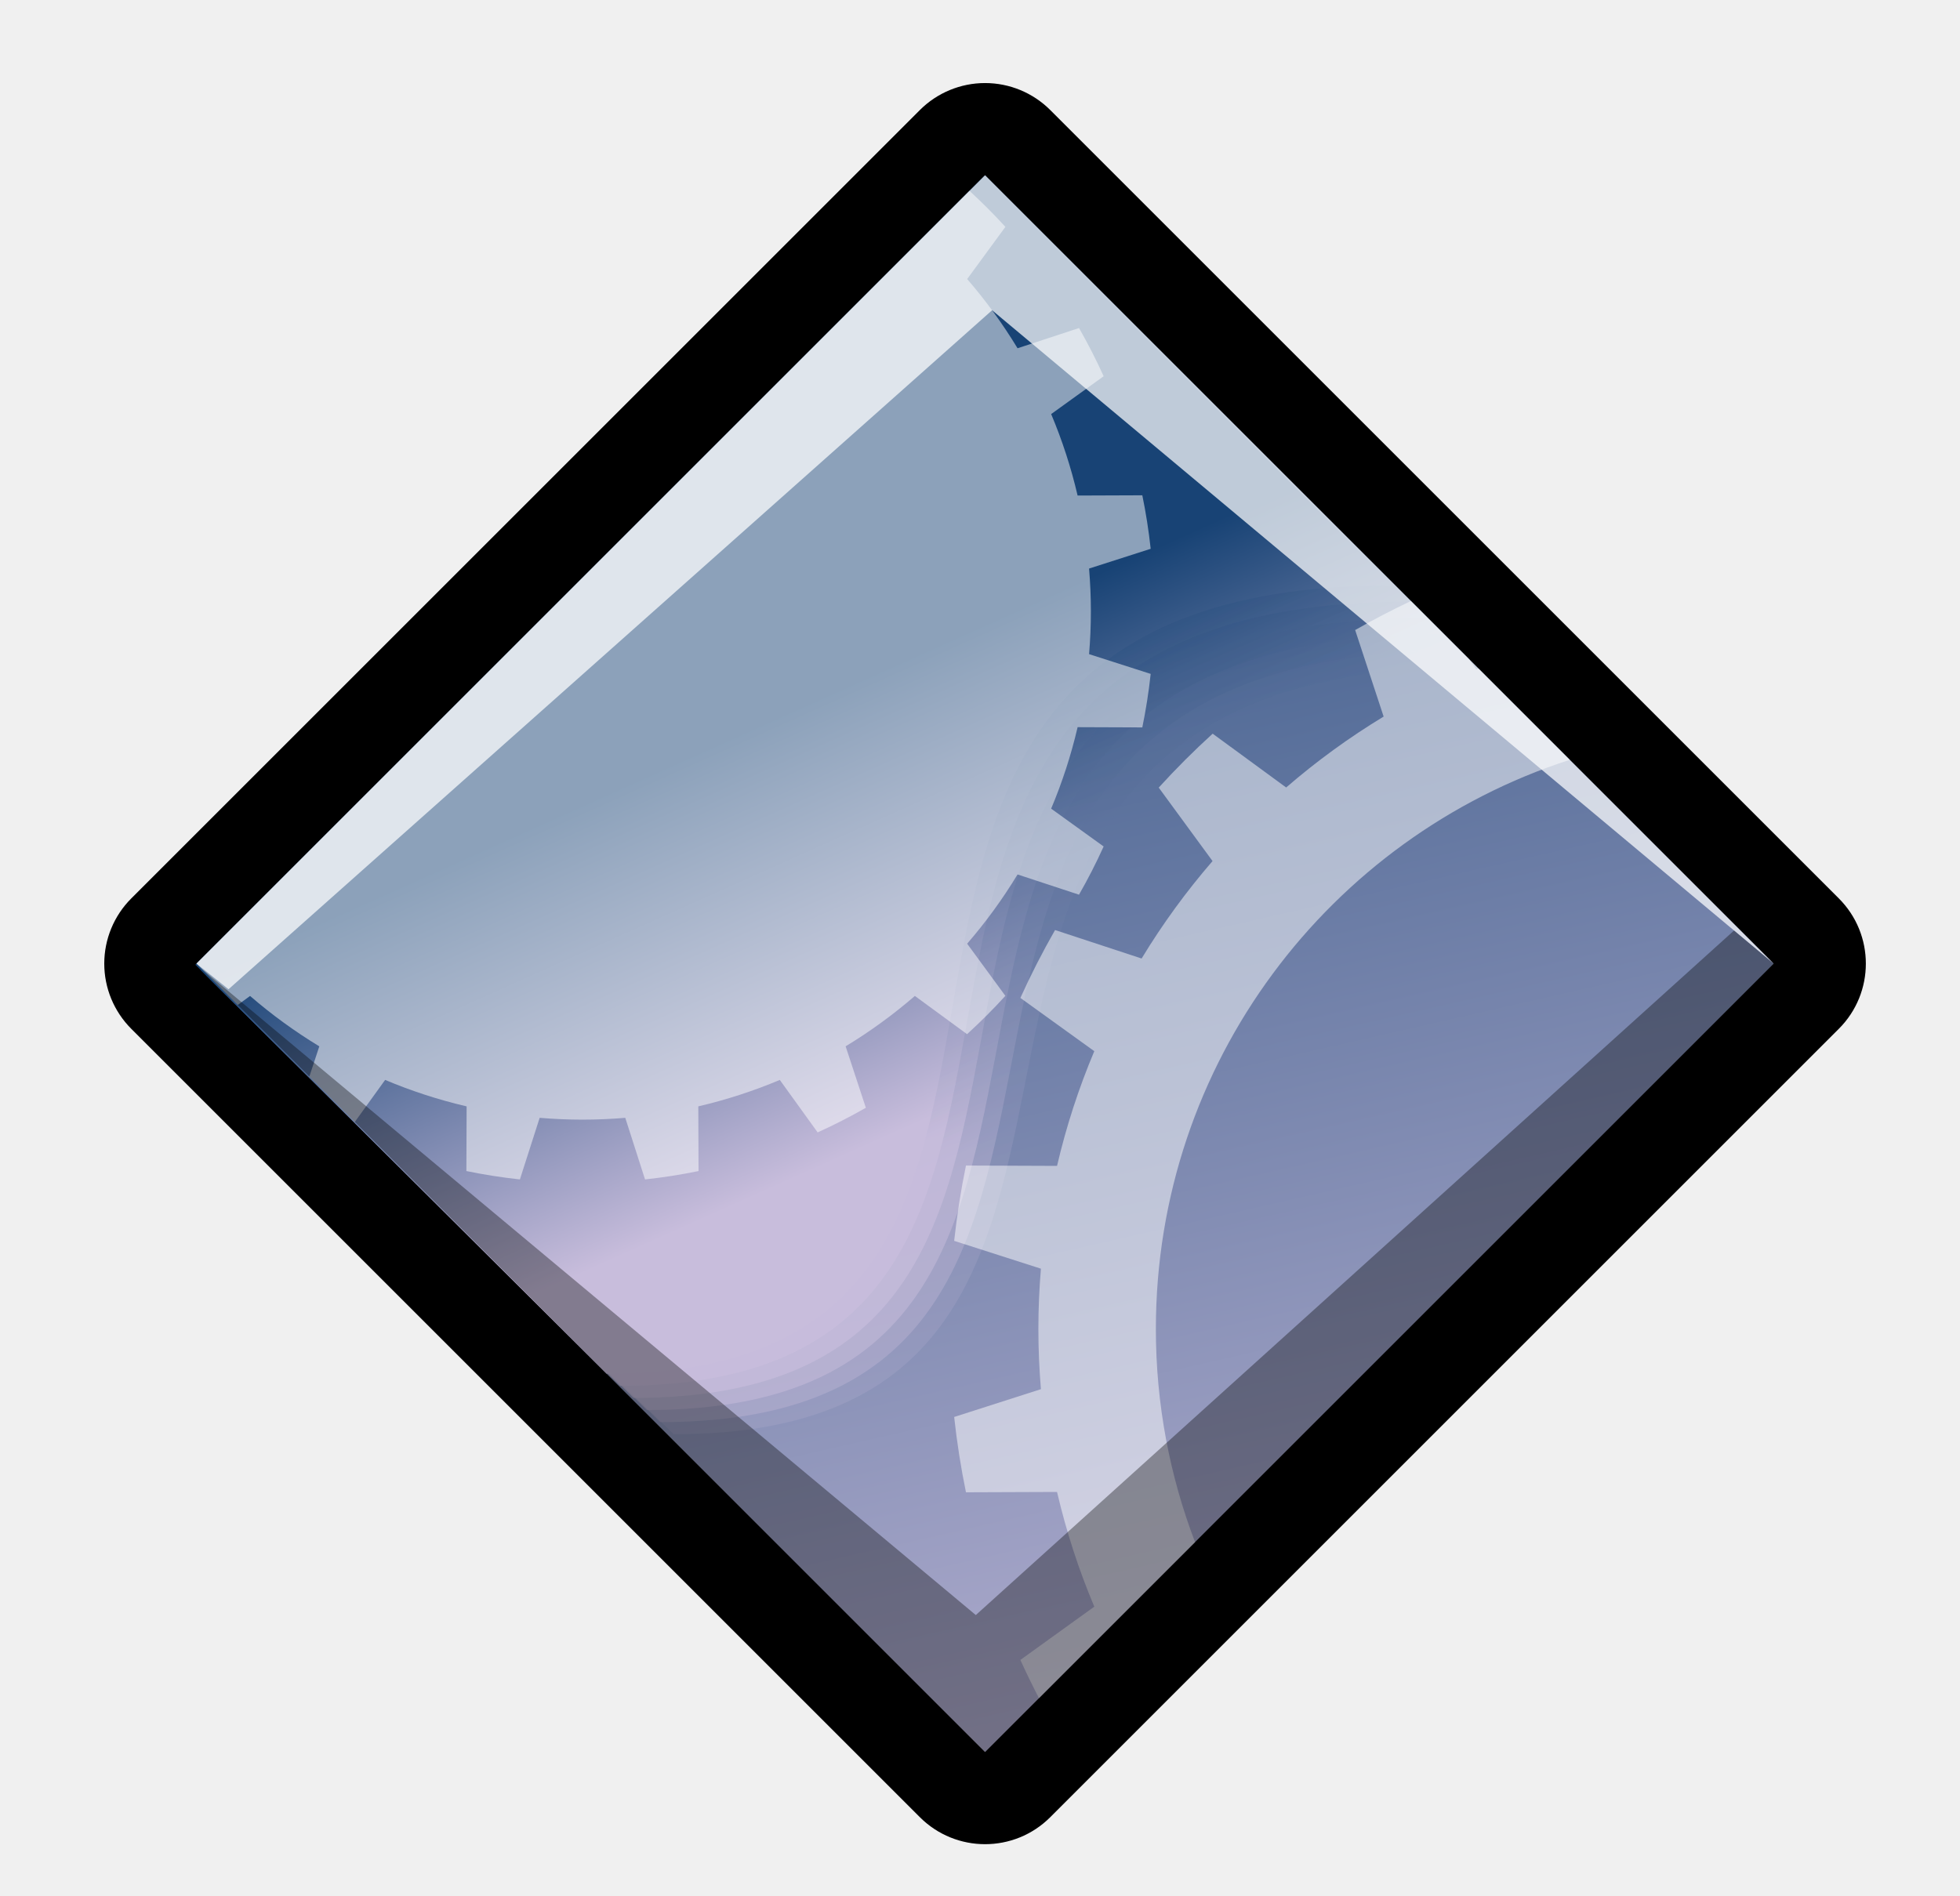
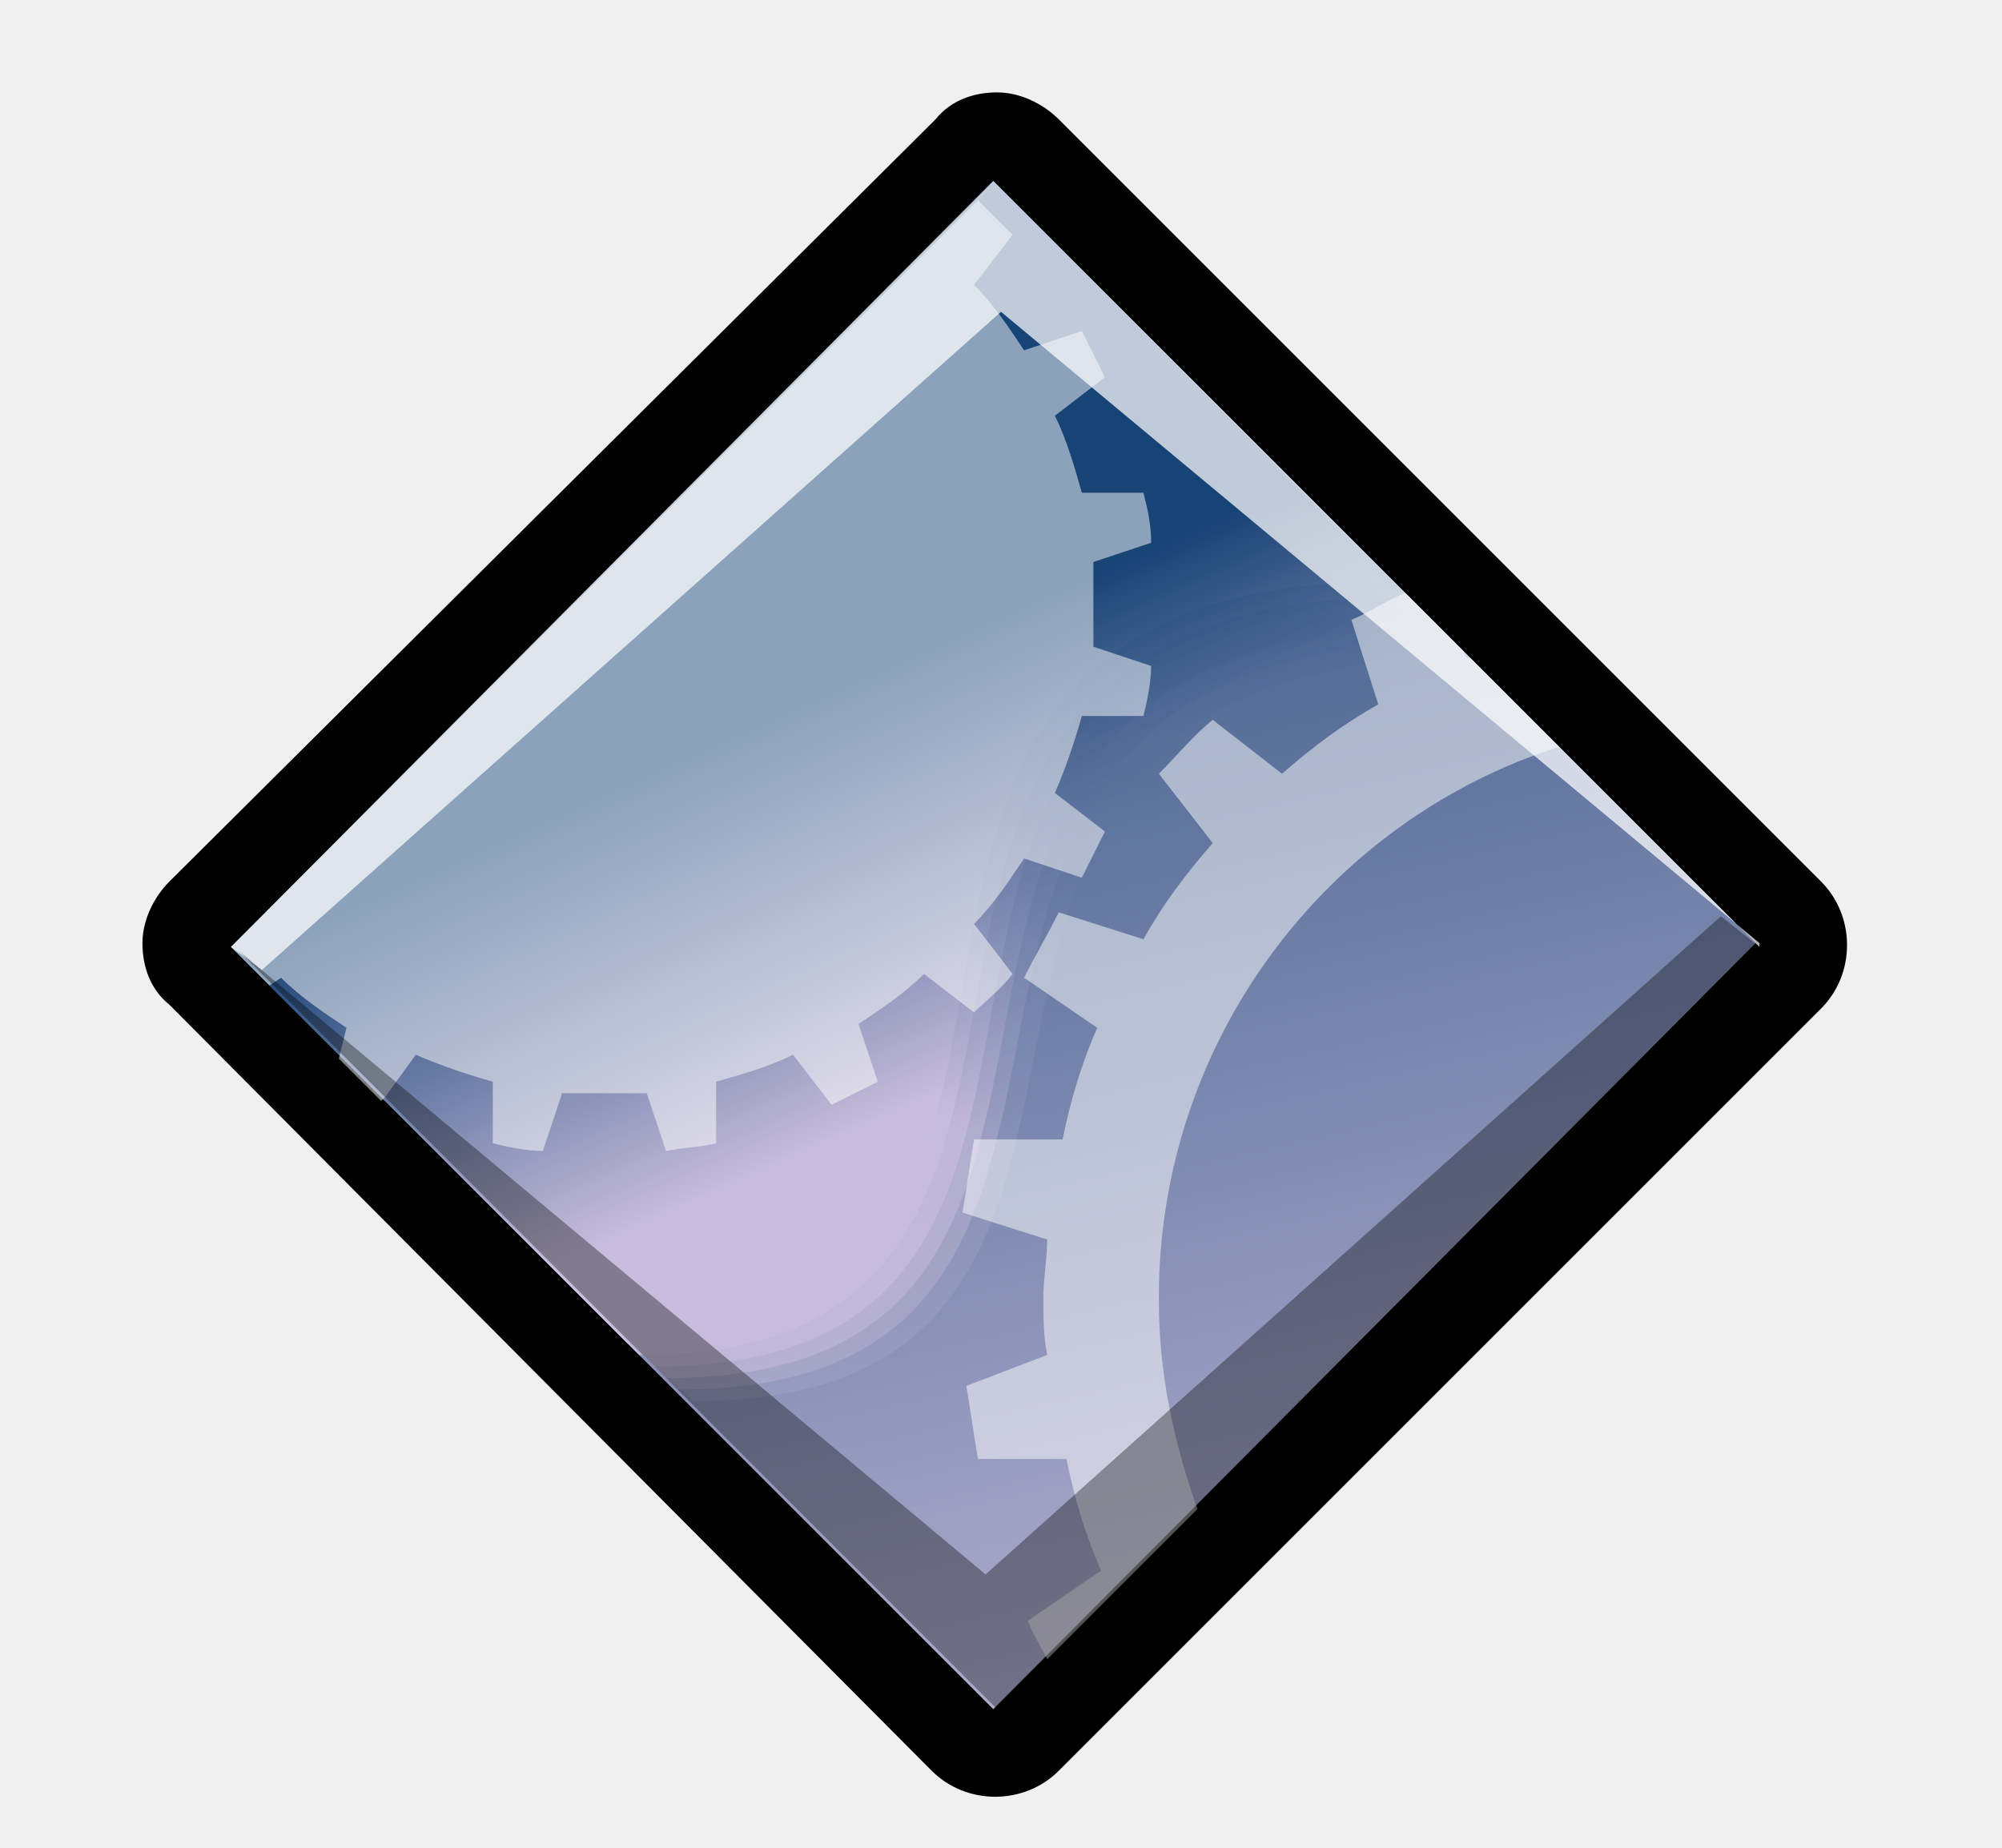
- <svg width="246.593pt" height="238.547pt" viewBox="0 0 246.593 238.547" xml:space="preserve">
+ <svg width="52px" height="48px" viewBox="0 0 52 48" xml:space="preserve">
  <g id="Layer_x0020_1" style="fill-rule:nonzero;clip-rule:nonzero;fill:#FFFFFF;stroke:#000000;stroke-miterlimit:4;">
-     <path style="fill:#000000;stroke:none;" d="M231.349,113.063L132.137,13.85c-2.176-2.176-5.127-3.398-8.204-3.398c-3.077,0-6.028,1.223-8.204,3.398l-99.213,99.213c-2.176,2.176-3.398,5.127-3.398,8.204s1.223,6.028,3.398,8.204l99.213,99.213c4.531,4.531,11.877,4.531,16.408,0    l99.212-99.213c4.531-4.531,4.531-11.876,0-16.408z" />
-     <linearGradient id="aigrd1" gradientUnits="userSpaceOnUse" x1="99.777" y1="15.424" x2="153" y2="248.631">
+     <path style="fill:#000000;stroke:none;" d="M47.3,22.9L27.5,3.1c-0.4-0.4-1-0.7-1.6-0.7c-0.6,0-1.2,0.2-1.6,0.7L4.4,22.9c-0.4,0.4-0.7,1-0.7,1.6c0,0.6,0.2,1.2,0.7,1.6L24.2,46c0.9,0.9,2.4,0.9,3.3,0l19.8-19.8c0.9-0.9,0.9-2.4,0-3.3z" />
+     <linearGradient id="aigrd1" gradientUnits="userSpaceOnUse" x1="21.014" y1="3.397" x2="31.654" y2="50.017">
      <stop offset="0" style="stop-color:#184375" />
      <stop offset="1" style="stop-color:#C8BDDC" />
    </linearGradient>
-     <path style="fill:url(#aigrd1);stroke:none;" d="M123.933,220.48L24.72,121.267l99.213-99.213l99.213,99.213l-99.213,99.213z" />
+     <path style="fill:url(#aigrd1);stroke:none;" d="M25.8,44.4L6,24.6L25.8,4.7l19.8,19.8L25.8,44.4z" />
    <g>
      <g>
-         <linearGradient id="aigrd2" gradientUnits="userSpaceOnUse" x1="104.083" y1="96.715" x2="127.414" y2="148.699">
+         <linearGradient id="aigrd2" gradientUnits="userSpaceOnUse" x1="21.873" y1="19.648" x2="26.537" y2="30.039">
          <stop offset="0" style="stop-color:#184375" />
          <stop offset="1" style="stop-color:#C8BDDC" />
        </linearGradient>
-         <path style="opacity:0;fill:url(#aigrd2);stroke:none;" d="M127.905,26.31l-99.213,99.213l57.749,56.495c74.171,0,12.694-96.017,101.154-96.017l-59.69-59.691z" />
-         <linearGradient id="aigrd3" gradientUnits="userSpaceOnUse" x1="102.876" y1="95.711" x2="125.993" y2="147.216">
+         <path style="opacity:0;fill:url(#aigrd2);stroke:none;" d="M26.6,5.6L6.8,25.4l11.5,11.3c14.8,0,2.5-19.2,20.2-19.2L26.6,5.6z" />
+         <linearGradient id="aigrd3" gradientUnits="userSpaceOnUse" x1="21.633" y1="19.448" x2="26.254" y2="29.743">
          <stop offset="0" style="stop-color:#184375" />
          <stop offset="1" style="stop-color:#C8BDDC" />
        </linearGradient>
-         <path style="opacity:0.167;fill:url(#aigrd3);stroke:none;" d="M127.22,25.624l-99.213,99.213l56.749,55.657c74.171,0,12.323-96.55,100.783-96.55l-58.319-58.32z" />
-         <linearGradient id="aigrd4" gradientUnits="userSpaceOnUse" x1="101.67" y1="94.709" x2="124.571" y2="145.734">
+         <path style="opacity:0.167;fill:url(#aigrd3);stroke:none;" d="M26.5,5.4L6.7,25.3L18,36.4c14.8,0,2.5-19.3,20.1-19.3L26.5,5.4z" />
+         <linearGradient id="aigrd4" gradientUnits="userSpaceOnUse" x1="21.392" y1="19.247" x2="25.969" y2="29.446">
          <stop offset="0" style="stop-color:#184375" />
          <stop offset="1" style="stop-color:#C8BDDC" />
        </linearGradient>
-         <path style="opacity:0.333;fill:url(#aigrd4);stroke:none;" d="M126.534,24.938l-99.213,99.213l55.749,54.818c74.171,0,11.952-97.082,100.412-97.082l-56.947-56.949z" />
-         <linearGradient id="aigrd5" gradientUnits="userSpaceOnUse" x1="100.465" y1="93.706" x2="123.151" y2="144.251">
+         <path style="opacity:0.333;fill:url(#aigrd4);stroke:none;" d="M26.4,5.3L6.5,25.1l11.1,11c14.8,0,2.4-19.4,20.1-19.4L26.4,5.3z" />
+         <linearGradient id="aigrd5" gradientUnits="userSpaceOnUse" x1="21.151" y1="19.046" x2="25.686" y2="29.151">
          <stop offset="0" style="stop-color:#184375" />
          <stop offset="1" style="stop-color:#C8BDDC" />
        </linearGradient>
-         <path style="opacity:0.5;fill:url(#aigrd5);stroke:none;" d="M125.848,24.252l-99.213,99.213l54.749,53.979c74.171,0,11.582-97.615,100.041-97.615l-55.576-55.578z" />
-         <linearGradient id="aigrd6" gradientUnits="userSpaceOnUse" x1="99.259" y1="92.702" x2="121.729" y2="142.768">
+         <path style="opacity:0.5;fill:url(#aigrd5);stroke:none;" d="M26.2,5.2L6.4,25l10.9,10.8c14.8,0,2.3-19.5,20-19.5L26.2,5.2z" />
+         <linearGradient id="aigrd6" gradientUnits="userSpaceOnUse" x1="20.91" y1="18.847" x2="25.402" y2="28.856">
          <stop offset="0" style="stop-color:#184375" />
          <stop offset="1" style="stop-color:#C8BDDC" />
        </linearGradient>
-         <path style="opacity:0.667;fill:url(#aigrd6);stroke:none;" d="M125.162,23.566L25.949,122.78l53.748,53.141c74.172,0,11.211-98.147,99.671-98.147l-54.206-54.207z" />
-         <linearGradient id="aigrd7" gradientUnits="userSpaceOnUse" x1="98.052" y1="91.699" x2="120.308" y2="141.286">
+         <path style="opacity:0.667;fill:url(#aigrd6);stroke:none;" d="M26.1,5L6.3,24.9L17,35.5c14.8,0,2.2-19.6,19.9-19.6L26.1,5z" />
+         <linearGradient id="aigrd7" gradientUnits="userSpaceOnUse" x1="20.669" y1="18.646" x2="25.118" y2="28.559">
          <stop offset="0" style="stop-color:#184375" />
          <stop offset="1" style="stop-color:#C8BDDC" />
        </linearGradient>
-         <path style="opacity:0.833;fill:url(#aigrd7);stroke:none;" d="M124.477,22.881l-99.213,99.213l52.748,52.302c74.172,0,10.84-98.68,99.299-98.68l-52.833-52.836z" />
-         <linearGradient id="aigrd8" gradientUnits="userSpaceOnUse" x1="96.847" y1="90.697" x2="118.887" y2="139.804">
+         <path style="opacity:0.833;fill:url(#aigrd7);stroke:none;" d="M26,4.9L6.1,24.7l10.5,10.5c14.8,0,2.2-19.7,19.9-19.7L26,4.9z" />
+         <linearGradient id="aigrd8" gradientUnits="userSpaceOnUse" x1="20.428" y1="18.445" x2="24.834" y2="28.262">
          <stop offset="0" style="stop-color:#184375" />
          <stop offset="1" style="stop-color:#C8BDDC" />
        </linearGradient>
-         <path style="fill:url(#aigrd8);stroke:none;" d="M123.791,22.195l-99.213,99.213l51.748,51.464c74.172,0,10.469-99.212,98.929-99.212l-51.463-51.465z" />
+         <path style="fill:url(#aigrd8);stroke:none;" d="M25.8,4.8L6,24.6l10.3,10.3c14.8,0,2.1-19.8,19.8-19.8L25.8,4.8z" />
      </g>
    </g>
-     <path style="opacity:0.72;stroke:none;" d="M223.146,121.267l-99.213-99.213L24.72,121.267l4.032,3.226l96.066-85.45l98.329,82.224z" />
-     <path style="opacity:0.5;stroke:none;" d="M44.642,141.19l3.812-5.287c3.287,1.386,6.714,2.504,10.253,3.329l-0.03,8.14c2.208,0.456,4.455,0.806,6.732,1.055l2.487-7.753c1.776,0.147,3.571,0.228,5.386,0.228c1.813,0,3.609-0.08,5.385-0.228l2.487,7.753    c2.278-0.249,4.524-0.599,6.732-1.055l-0.031-8.141c3.54-0.824,6.966-1.942,10.253-3.328l4.762,6.605c2.077-0.94,4.1-1.975,6.065-3.1l-2.544-7.733c3.083-1.87,5.997-3.992,8.711-6.339l6.567,4.81c1.681-1.531,3.29-3.14,4.82-4.821l-4.809-6.566    c2.348-2.714,4.47-5.627,6.34-8.712l7.733,2.545c1.125-1.966,2.161-3.99,3.099-6.066l-6.604-4.761c1.386-3.287,2.504-6.714,3.33-10.254l8.139,0.03c0.456-2.208,0.806-4.455,1.054-6.733l-7.752-2.487c0.149-1.775,0.228-3.571,0.228-5.385s-0.081-3.609-0.228-5.386    l7.752-2.487c-0.247-2.277-0.599-4.523-1.053-6.732l-8.141,0.031c-0.825-3.54-1.943-6.967-3.328-10.253l6.604-4.761c-0.938-2.077-1.975-4.1-3.098-6.066l-7.734,2.545c-1.87-3.084-3.992-5.997-6.339-8.71l4.809-6.567c-1.437-1.579-2.948-3.087-4.519-4.533    l-97.25,97.251l5.198,5.198l1.542-1.129c2.714,2.347,5.627,4.469,8.711,6.339l-1.249,3.795l5.72,5.72z" />
-     <path style="opacity:0.5;stroke:none;" d="M145.424,167.238c0-33.475,21.856-61.84,52.072-71.62L186,84.121c-0.087,0.036-0.175,0.067-0.261,0.104l-0.937-1.3l-7.289-7.289c-2.391,1.13-4.732,2.346-7.017,3.653l3.583,10.888c-4.343,2.631-8.444,5.62-12.264,8.924l-9.246-6.771    c-2.368,2.155-4.632,4.419-6.786,6.786l6.77,9.245c-3.304,3.821-6.292,7.922-8.924,12.264l-10.889-3.583c-1.583,2.769-3.041,5.618-4.362,8.542l9.298,6.702c-1.951,4.627-3.525,9.452-4.686,14.436l-11.46-0.044c-0.641,3.109-1.135,6.273-1.484,9.478l10.915,3.502    c-0.208,2.5-0.32,5.028-0.32,7.581c0,2.554,0.112,5.082,0.32,7.582l-10.915,3.499c0.349,3.207,0.843,6.37,1.485,9.479l11.459-0.043c1.161,4.984,2.735,9.809,4.686,14.436l-9.298,6.703c0.735,1.625,1.517,3.226,2.334,4.803l19.637-19.635    c-3.18-8.333-4.926-17.375-4.926-26.824z" />
-     <path style="opacity:0.35;fill:#000000;stroke:none;" d="M25.435,121.982l98.498,98.498l99.213-99.213l-4.982-4.167l-95.395,86.147l-97.334-81.266z" />
+     <path style="opacity:0.72;stroke:none;" d="M45.7,24.6L25.8,4.7L6,24.6l0.8,0.6L26,8.1l19.7,16.4z" />
+     <path style="opacity:0.5;stroke:none;" d="M10,28.5l0.8-1.1c0.7,0.3,1.3,0.5,2,0.7l0,1.6c0.4,0.1,0.9,0.2,1.3,0.2l0.5-1.5c0.4,0,0.7,0,1.1,0c0.4,0,0.7,0,1.1,0l0.5,1.5c0.5-0.1,0.9-0.1,1.3-0.2l0-1.6c0.7-0.2,1.4-0.4,2-0.7l1,1.3c0.4-0.2,0.8-0.4,1.2-0.6l-0.5-1.5    c0.6-0.4,1.2-0.8,1.7-1.3l1.3,1c0.3-0.3,0.7-0.6,1-1l-1-1.3c0.5-0.5,0.9-1.1,1.3-1.7l1.5,0.5c0.2-0.4,0.4-0.8,0.6-1.2l-1.3-1c0.3-0.7,0.5-1.3,0.7-2l1.6,0c0.1-0.4,0.2-0.9,0.2-1.3l-1.5-0.5c0-0.4,0-0.7,0-1.1s0-0.7,0-1.1l1.5-0.5c0-0.5-0.1-0.9-0.2-1.3l-1.6,0    c-0.2-0.7-0.4-1.4-0.7-2l1.3-1c-0.2-0.4-0.4-0.8-0.6-1.2l-1.5,0.5c-0.4-0.6-0.8-1.2-1.3-1.7l1-1.3c-0.3-0.3-0.6-0.6-0.9-0.9L6,24.6l1,1l0.3-0.2c0.5,0.5,1.1,0.9,1.7,1.3l-0.2,0.8l1.1,1.1z" />
+     <path style="opacity:0.5;stroke:none;" d="M30.1,33.7c0-6.7,4.4-12.4,10.4-14.3l-2.3-2.3c0,0,0,0-0.1,0L38,16.9l-1.5-1.5c-0.5,0.2-0.9,0.5-1.4,0.7l0.7,2.2c-0.9,0.5-1.7,1.1-2.5,1.8l-1.8-1.4c-0.5,0.4-0.9,0.9-1.4,1.4l1.4,1.8c-0.7,0.8-1.3,1.6-1.8,2.5l-2.2-0.7    c-0.3,0.6-0.6,1.1-0.9,1.7l1.9,1.3c-0.4,0.9-0.7,1.9-0.9,2.9l-2.3,0c-0.1,0.6-0.2,1.3-0.3,1.9l2.2,0.7c0,0.5-0.1,1-0.1,1.5c0,0.5,0,1,0.1,1.5L25.1,36c0.1,0.6,0.2,1.3,0.3,1.9l2.3,0c0.2,1,0.5,2,0.9,2.9l-1.9,1.3c0.1,0.3,0.3,0.6,0.5,1l3.9-3.9    c-0.6-1.7-1-3.5-1-5.4z" />
+     <path style="opacity:0.35;fill:#000000;stroke:none;" d="M6.2,24.7l19.7,19.7l19.8-19.8l-1-0.8L25.6,40.9L6.2,24.7z" />
  </g>
  <g id="Layer_x0020_3" style="fill-rule:nonzero;clip-rule:nonzero;stroke:#000000;stroke-miterlimit:4;">
-     <path style="fill:none;stroke:none;" d="M0,0h246.593v238.547H0V0z" />
+     <path style="fill:none;stroke:none;" d="M52,48H0V0h52v48z" />
  </g>
</svg>
